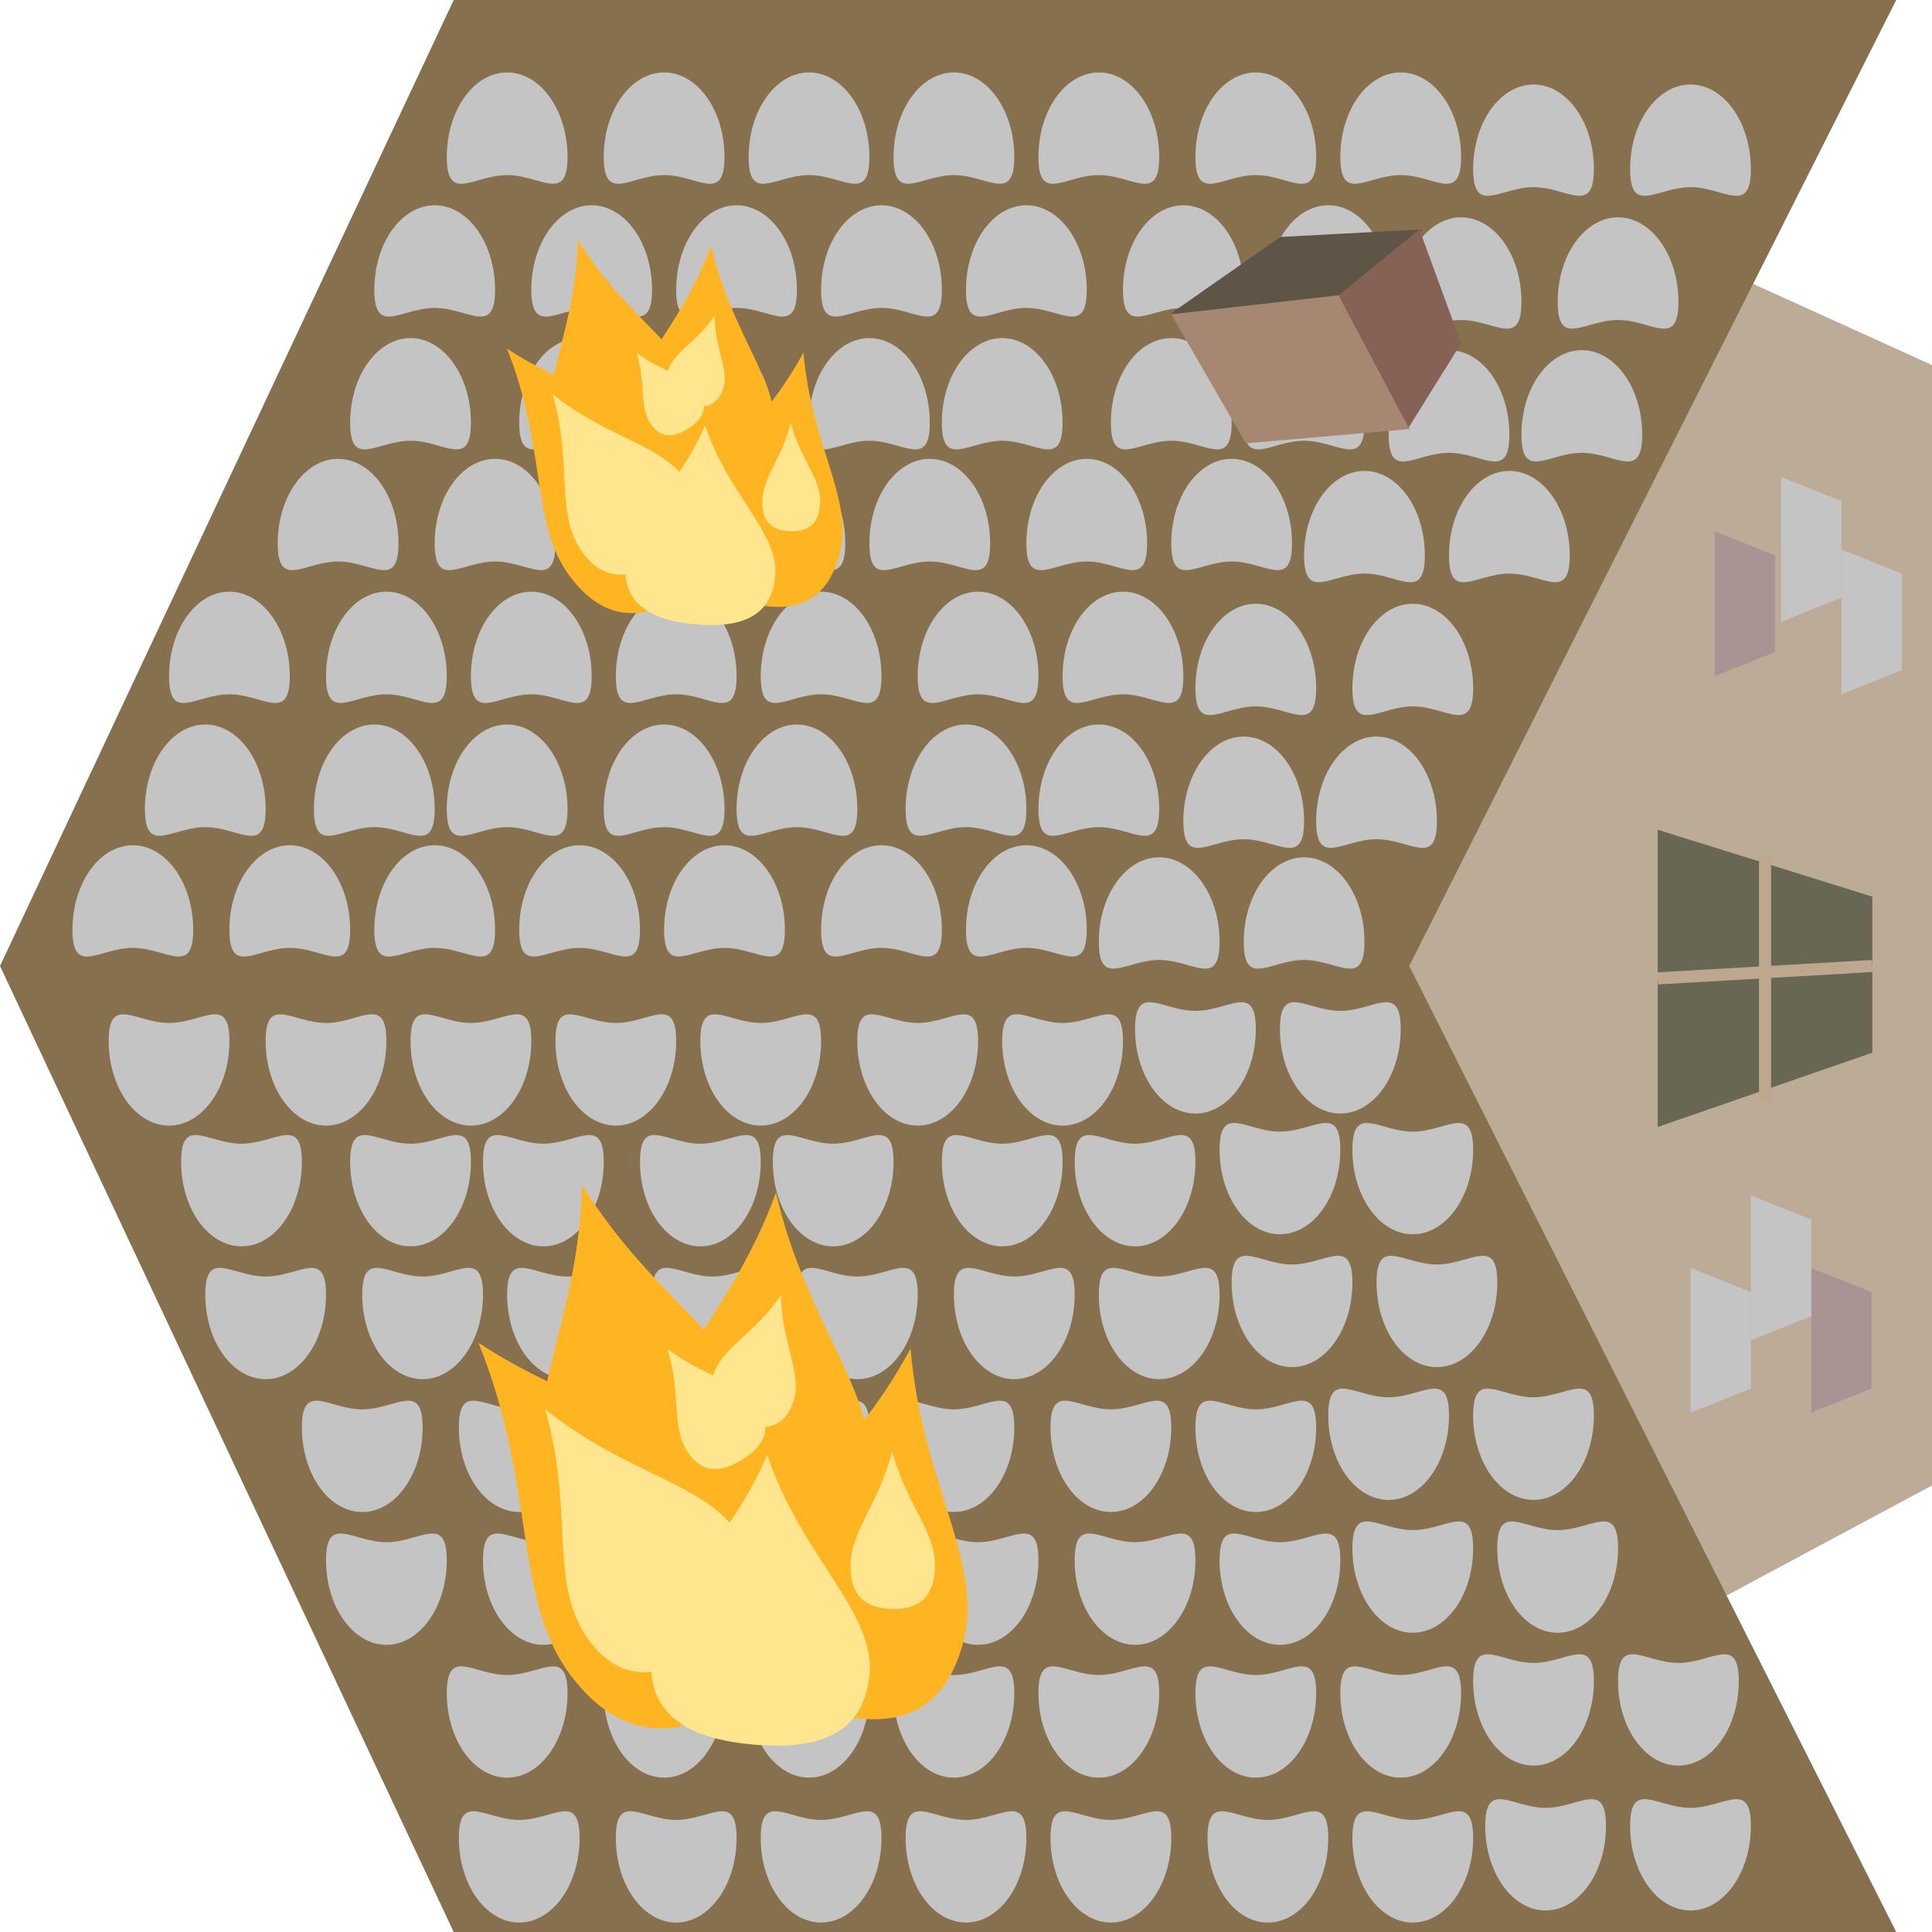
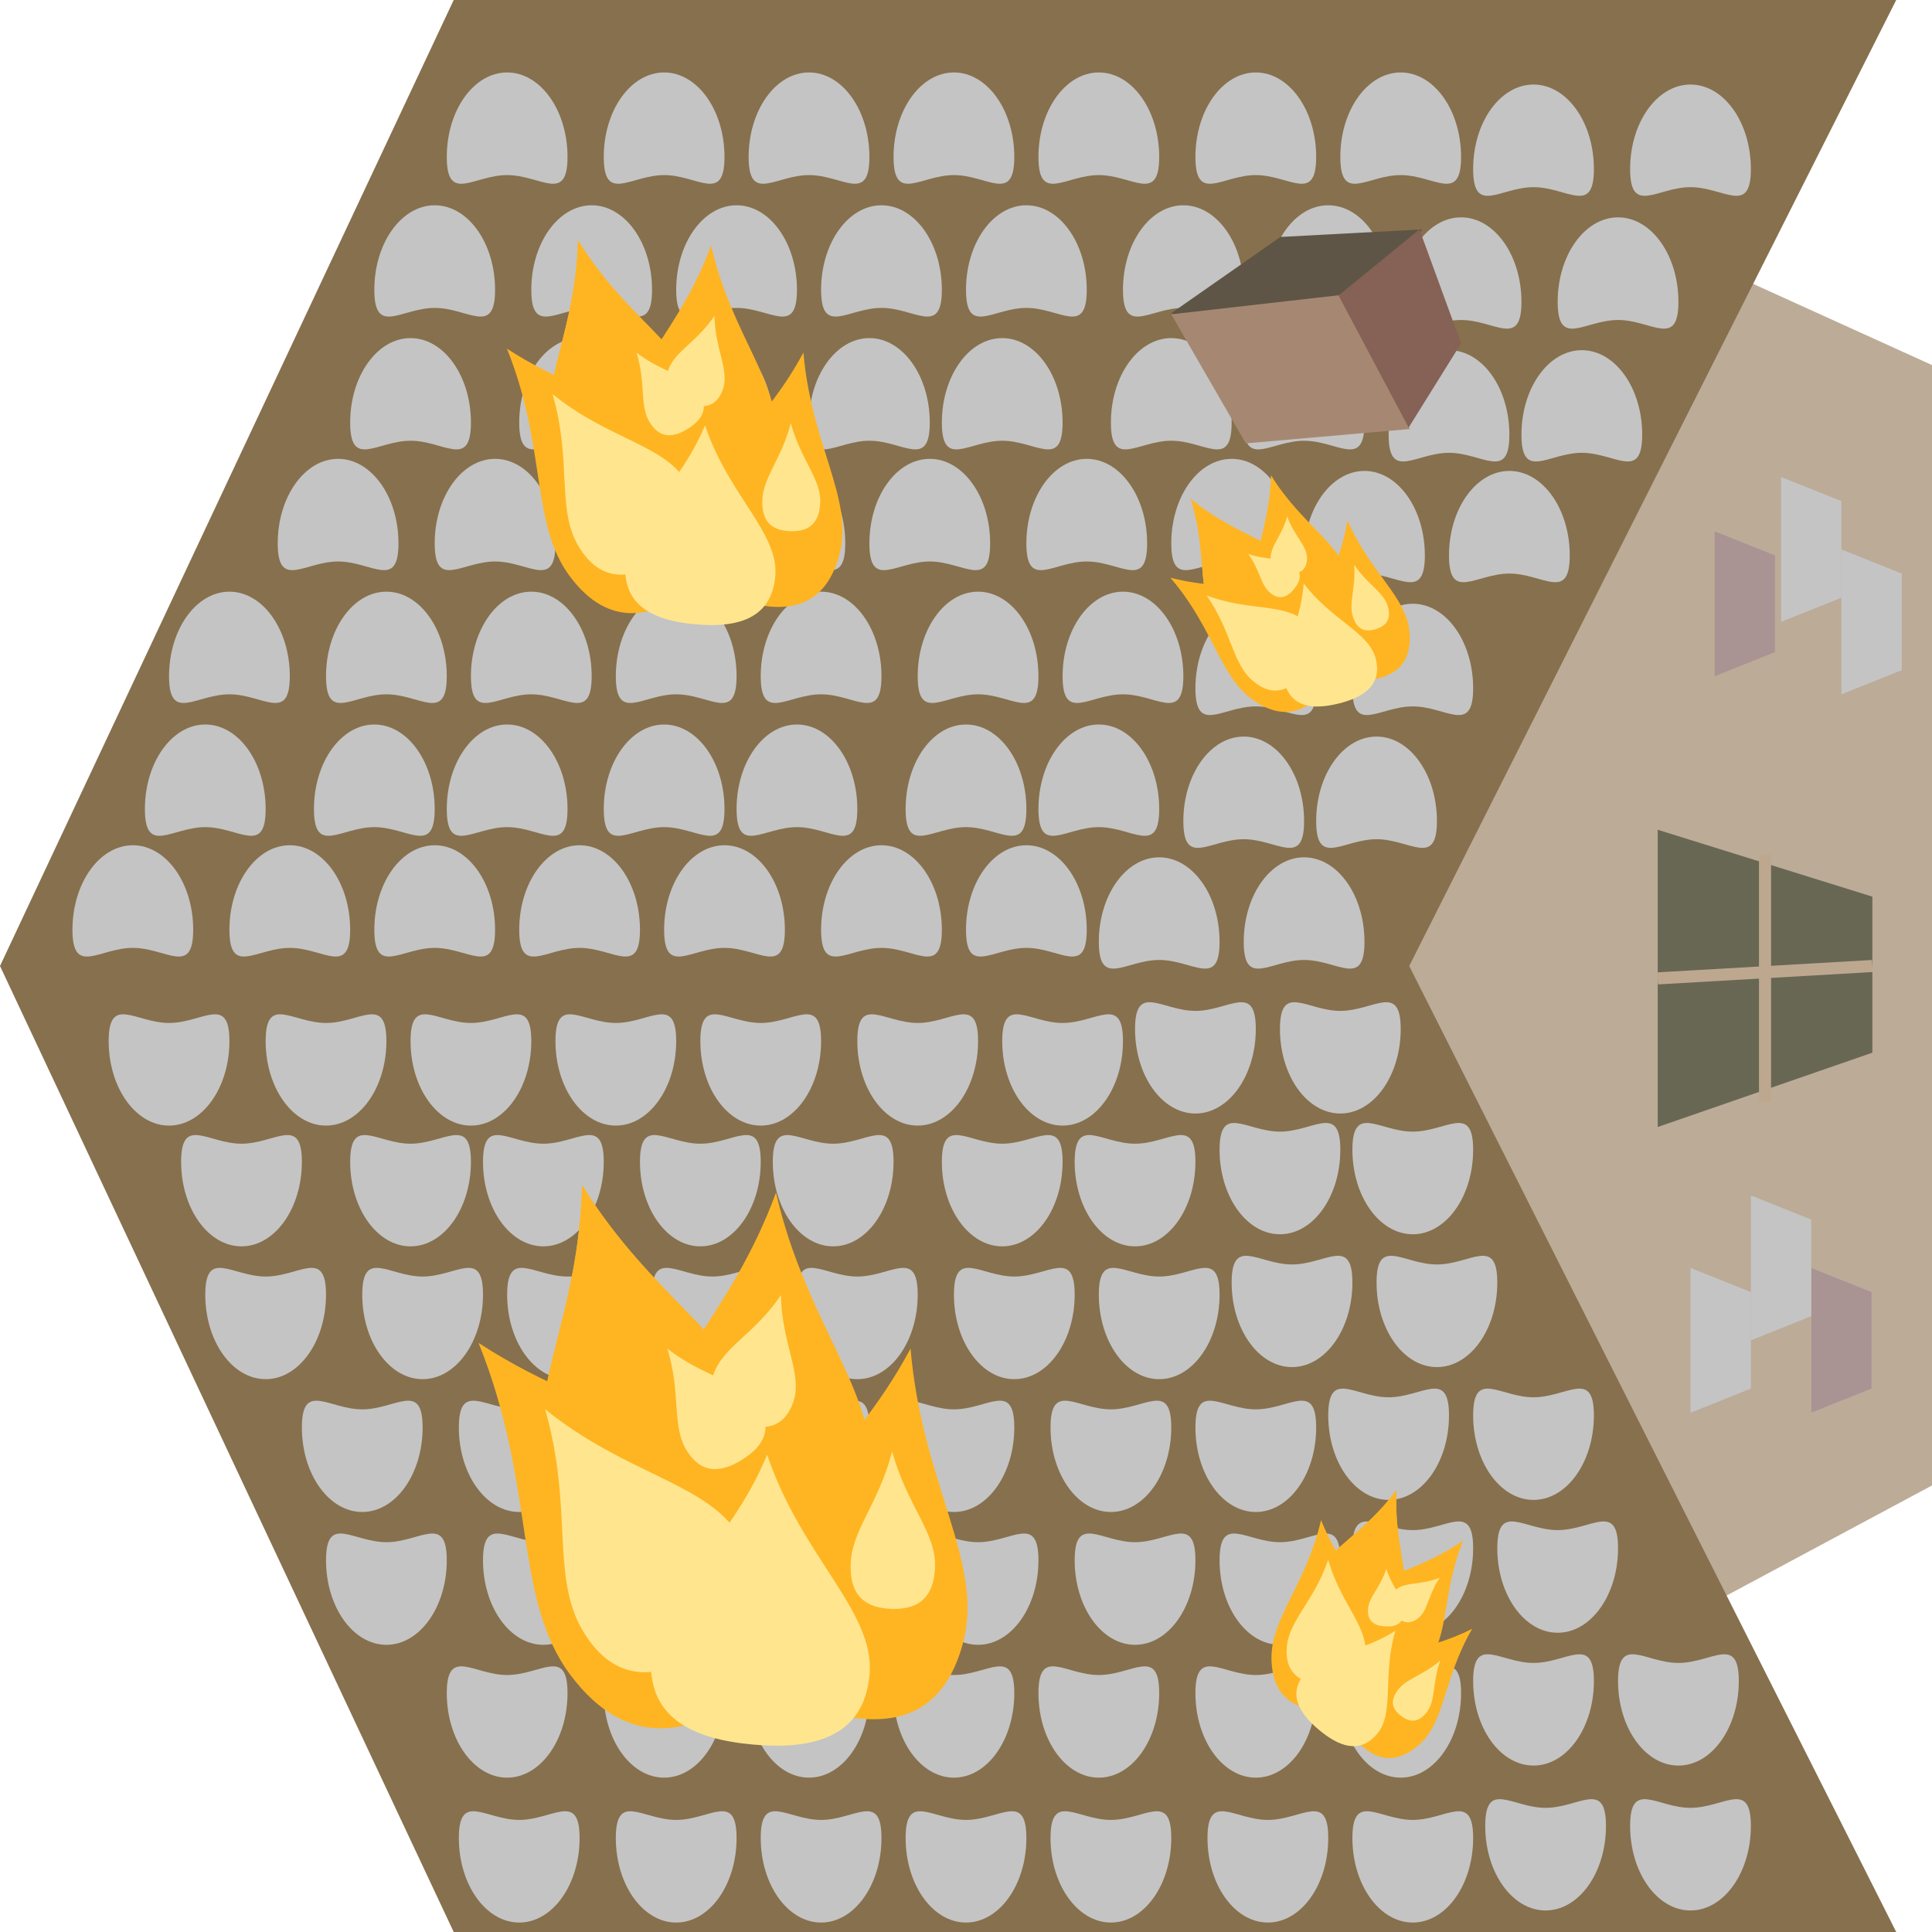
<svg xmlns="http://www.w3.org/2000/svg" width="160" height="160" viewBox="0 0 160 160" fill="none">
  <path d="M100.166 3.077L160 30.233V123.02L94.815 157.949L100.166 3.077Z" fill="#BCAB97" />
  <path d="M58.761 80H38.519L76.708 160H99.753L58.761 80Z" fill="#87704D" />
  <path d="M116.706 80H96.79L134.364 160H157.037L116.706 80Z" fill="#87704D" />
  <path d="M78.188 80H58.272L95.845 160H118.518L78.188 80Z" fill="#87704D" />
  <path d="M97.941 80H78.025L115.598 160H138.271L97.941 80Z" fill="#87704D" />
  <path d="M38.682 80H18.765L56.339 160H79.012L38.682 80Z" fill="#87704D" />
  <path d="M19.916 80H1.27256e-05L37.574 160H60.247L19.916 80Z" fill="#87704D" />
  <path d="M59.279 80H38.519L76.708 -4.52995e-06H99.753L59.279 80Z" fill="#87704D" />
  <path d="M116.706 80H96.79L134.364 -3.26726e-06H157.037L116.706 80Z" fill="#87704D" />
  <path d="M78.188 80H58.272L95.845 -3.26726e-06H118.518L78.188 80Z" fill="#87704D" />
  <path d="M97.941 80H78.025L115.598 -3.26726e-06H138.271L97.941 80Z" fill="#87704D" />
  <path d="M38.682 80H18.765L56.339 -3.26726e-06H79.012L38.682 80Z" fill="#87704D" />
  <path d="M19.916 80H1.27256e-05L37.574 -3.26726e-06H60.247L19.916 80Z" fill="#87704D" />
  <path d="M155.062 74.256L137.284 68.718V93.333L155.062 87.179V74.256Z" fill="#686754" />
  <path d="M146.173 70.769V91.282" stroke="#BDA88F" />
  <path d="M137.284 81.026L155.062 80" stroke="#BDA88F" />
  <path d="M140 105L145 107V115L140 117V105Z" fill="#C4C4C4" />
  <path d="M147.5 39.5L152.5 41.5V49.5L147.5 51.5V39.5Z" fill="#C4C4C4" />
  <path d="M152.5 45.5L157.5 47.5V55.5L152.5 57.5V45.5Z" fill="#C4C4C4" />
  <path d="M150 105L155 107V115L150 117V105Z" fill="#C4C4C4" />
  <path d="M142 44L147 46V54L142 56V44Z" fill="#AA9393" />
  <path d="M150 105L155 107V115L150 117V105Z" fill="#AA9393" />
  <path d="M145 99L150 101V109L145 111V99Z" fill="#C4C4C4" />
  <path d="M116 85.217C116 89.083 113.761 92.217 111 92.217C108.239 92.217 106 89.083 106 85.217C106 81.351 108.239 83.717 111 83.717C113.761 83.717 116 81.351 116 85.217Z" fill="#C4C4C4" />
  <path d="M104 85.217C104 89.083 101.761 92.217 99 92.217C96.239 92.217 94 89.083 94 85.217C94 81.351 96.239 83.717 99 83.717C101.761 83.717 104 81.351 104 85.217Z" fill="#C4C4C4" />
  <path d="M111 95.217C111 99.083 108.761 102.217 106 102.217C103.239 102.217 101 99.083 101 95.217C101 91.351 103.239 93.717 106 93.717C108.761 93.717 111 91.351 111 95.217Z" fill="#C4C4C4" />
  <path d="M122 95.217C122 99.083 119.761 102.217 117 102.217C114.239 102.217 112 99.083 112 95.217C112 91.351 114.239 93.717 117 93.717C119.761 93.717 122 91.351 122 95.217Z" fill="#C4C4C4" />
  <path d="M19 86.217C19 90.083 16.761 93.217 14 93.217C11.239 93.217 9 90.083 9 86.217C9 82.351 11.239 84.717 14 84.717C16.761 84.717 19 82.351 19 86.217Z" fill="#C4C4C4" />
  <path d="M25 96.217C25 100.083 22.761 103.217 20 103.217C17.239 103.217 15 100.083 15 96.217C15 92.351 17.239 94.717 20 94.717C22.761 94.717 25 92.351 25 96.217Z" fill="#C4C4C4" />
  <path d="M44 86.217C44 90.083 41.761 93.217 39 93.217C36.239 93.217 34 90.083 34 86.217C34 82.351 36.239 84.717 39 84.717C41.761 84.717 44 82.351 44 86.217Z" fill="#C4C4C4" />
  <path d="M32 86.217C32 90.083 29.761 93.217 27 93.217C24.239 93.217 22 90.083 22 86.217C22 82.351 24.239 84.717 27 84.717C29.761 84.717 32 82.351 32 86.217Z" fill="#C4C4C4" />
  <path d="M39 96.217C39 100.083 36.761 103.217 34 103.217C31.239 103.217 29 100.083 29 96.217C29 92.351 31.239 94.717 34 94.717C36.761 94.717 39 92.351 39 96.217Z" fill="#C4C4C4" />
  <path d="M50 96.217C50 100.083 47.761 103.217 45 103.217C42.239 103.217 40 100.083 40 96.217C40 92.351 42.239 94.717 45 94.717C47.761 94.717 50 92.351 50 96.217Z" fill="#C4C4C4" />
  <path d="M68 86.217C68 90.083 65.761 93.217 63 93.217C60.239 93.217 58 90.083 58 86.217C58 82.351 60.239 84.717 63 84.717C65.761 84.717 68 82.351 68 86.217Z" fill="#C4C4C4" />
  <path d="M56 86.217C56 90.083 53.761 93.217 51 93.217C48.239 93.217 46 90.083 46 86.217C46 82.351 48.239 84.717 51 84.717C53.761 84.717 56 82.351 56 86.217Z" fill="#C4C4C4" />
  <path d="M63 96.217C63 100.083 60.761 103.217 58 103.217C55.239 103.217 53 100.083 53 96.217C53 92.351 55.239 94.717 58 94.717C60.761 94.717 63 92.351 63 96.217Z" fill="#C4C4C4" />
  <path d="M74 96.217C74 100.083 71.761 103.217 69 103.217C66.239 103.217 64 100.083 64 96.217C64 92.351 66.239 94.717 69 94.717C71.761 94.717 74 92.351 74 96.217Z" fill="#C4C4C4" />
  <path d="M93 86.217C93 90.083 90.761 93.217 88 93.217C85.239 93.217 83 90.083 83 86.217C83 82.351 85.239 84.717 88 84.717C90.761 84.717 93 82.351 93 86.217Z" fill="#C4C4C4" />
  <path d="M81 86.217C81 90.083 78.761 93.217 76 93.217C73.239 93.217 71 90.083 71 86.217C71 82.351 73.239 84.717 76 84.717C78.761 84.717 81 82.351 81 86.217Z" fill="#C4C4C4" />
  <path d="M124 106.217C124 110.083 121.761 113.217 119 113.217C116.239 113.217 114 110.083 114 106.217C114 102.351 116.239 104.717 119 104.717C121.761 104.717 124 102.351 124 106.217Z" fill="#C4C4C4" />
  <path d="M112 106.217C112 110.083 109.761 113.217 107 113.217C104.239 113.217 102 110.083 102 106.217C102 102.351 104.239 104.717 107 104.717C109.761 104.717 112 102.351 112 106.217Z" fill="#C4C4C4" />
  <path d="M27 107.217C27 111.083 24.761 114.217 22 114.217C19.239 114.217 17 111.083 17 107.217C17 103.351 19.239 105.717 22 105.717C24.761 105.717 27 103.351 27 107.217Z" fill="#C4C4C4" />
  <path d="M52 107.217C52 111.083 49.761 114.217 47 114.217C44.239 114.217 42 111.083 42 107.217C42 103.351 44.239 105.717 47 105.717C49.761 105.717 52 103.351 52 107.217Z" fill="#C4C4C4" />
  <path d="M40 107.217C40 111.083 37.761 114.217 35 114.217C32.239 114.217 30 111.083 30 107.217C30 103.351 32.239 105.717 35 105.717C37.761 105.717 40 103.351 40 107.217Z" fill="#C4C4C4" />
  <path d="M76 107.217C76 111.083 73.761 114.217 71 114.217C68.239 114.217 66 111.083 66 107.217C66 103.351 68.239 105.717 71 105.717C73.761 105.717 76 103.351 76 107.217Z" fill="#C4C4C4" />
  <path d="M64 107.217C64 111.083 61.761 114.217 59 114.217C56.239 114.217 54 111.083 54 107.217C54 103.351 56.239 105.717 59 105.717C61.761 105.717 64 103.351 64 107.217Z" fill="#C4C4C4" />
  <path d="M101 107.217C101 111.083 98.761 114.217 96 114.217C93.239 114.217 91 111.083 91 107.217C91 103.351 93.239 105.717 96 105.717C98.761 105.717 101 103.351 101 107.217Z" fill="#C4C4C4" />
  <path d="M89 107.217C89 111.083 86.761 114.217 84 114.217C81.239 114.217 79 111.083 79 107.217C79 103.351 81.239 105.717 84 105.717C86.761 105.717 89 103.351 89 107.217Z" fill="#C4C4C4" />
  <path d="M145 151.217C145 155.083 142.761 158.217 140 158.217C137.239 158.217 135 155.083 135 151.217C135 147.351 137.239 149.717 140 149.717C142.761 149.717 145 147.351 145 151.217Z" fill="#C4C4C4" />
  <path d="M133 151.217C133 155.083 130.761 158.217 128 158.217C125.239 158.217 123 155.083 123 151.217C123 147.351 125.239 149.717 128 149.717C130.761 149.717 133 147.351 133 151.217Z" fill="#C4C4C4" />
  <path d="M48 152.217C48 156.083 45.761 159.217 43 159.217C40.239 159.217 38 156.083 38 152.217C38 148.351 40.239 150.717 43 150.717C45.761 150.717 48 148.351 48 152.217Z" fill="#C4C4C4" />
  <path d="M73 152.217C73 156.083 70.761 159.217 68 159.217C65.239 159.217 63 156.083 63 152.217C63 148.351 65.239 150.717 68 150.717C70.761 150.717 73 148.351 73 152.217Z" fill="#C4C4C4" />
  <path d="M61 152.217C61 156.083 58.761 159.217 56 159.217C53.239 159.217 51 156.083 51 152.217C51 148.351 53.239 150.717 56 150.717C58.761 150.717 61 148.351 61 152.217Z" fill="#C4C4C4" />
  <path d="M97 152.217C97 156.083 94.761 159.217 92 159.217C89.239 159.217 87 156.083 87 152.217C87 148.351 89.239 150.717 92 150.717C94.761 150.717 97 148.351 97 152.217Z" fill="#C4C4C4" />
  <path d="M85 152.217C85 156.083 82.761 159.217 80 159.217C77.239 159.217 75 156.083 75 152.217C75 148.351 77.239 150.717 80 150.717C82.761 150.717 85 148.351 85 152.217Z" fill="#C4C4C4" />
  <path d="M122 152.217C122 156.083 119.761 159.217 117 159.217C114.239 159.217 112 156.083 112 152.217C112 148.351 114.239 150.717 117 150.717C119.761 150.717 122 148.351 122 152.217Z" fill="#C4C4C4" />
  <path d="M110 152.217C110 156.083 107.761 159.217 105 159.217C102.239 159.217 100 156.083 100 152.217C100 148.351 102.239 150.717 105 150.717C107.761 150.717 110 148.351 110 152.217Z" fill="#C4C4C4" />
  <path d="M144 139.217C144 143.083 141.761 146.217 139 146.217C136.239 146.217 134 143.083 134 139.217C134 135.351 136.239 137.717 139 137.717C141.761 137.717 144 135.351 144 139.217Z" fill="#C4C4C4" />
  <path d="M132 139.217C132 143.083 129.761 146.217 127 146.217C124.239 146.217 122 143.083 122 139.217C122 135.351 124.239 137.717 127 137.717C129.761 137.717 132 135.351 132 139.217Z" fill="#C4C4C4" />
  <path d="M47 140.217C47 144.083 44.761 147.217 42 147.217C39.239 147.217 37 144.083 37 140.217C37 136.351 39.239 138.717 42 138.717C44.761 138.717 47 136.351 47 140.217Z" fill="#C4C4C4" />
  <path d="M72 140.217C72 144.083 69.761 147.217 67 147.217C64.239 147.217 62 144.083 62 140.217C62 136.351 64.239 138.717 67 138.717C69.761 138.717 72 136.351 72 140.217Z" fill="#C4C4C4" />
  <path d="M60 140.217C60 144.083 57.761 147.217 55 147.217C52.239 147.217 50 144.083 50 140.217C50 136.351 52.239 138.717 55 138.717C57.761 138.717 60 136.351 60 140.217Z" fill="#C4C4C4" />
  <path d="M96 140.217C96 144.083 93.761 147.217 91 147.217C88.239 147.217 86 144.083 86 140.217C86 136.351 88.239 138.717 91 138.717C93.761 138.717 96 136.351 96 140.217Z" fill="#C4C4C4" />
  <path d="M84 140.217C84 144.083 81.761 147.217 79 147.217C76.239 147.217 74 144.083 74 140.217C74 136.351 76.239 138.717 79 138.717C81.761 138.717 84 136.351 84 140.217Z" fill="#C4C4C4" />
  <path d="M121 140.217C121 144.083 118.761 147.217 116 147.217C113.239 147.217 111 144.083 111 140.217C111 136.351 113.239 138.717 116 138.717C118.761 138.717 121 136.351 121 140.217Z" fill="#C4C4C4" />
  <path d="M109 140.217C109 144.083 106.761 147.217 104 147.217C101.239 147.217 99 144.083 99 140.217C99 136.351 101.239 138.717 104 138.717C106.761 138.717 109 136.351 109 140.217Z" fill="#C4C4C4" />
  <path d="M134 128.217C134 132.083 131.761 135.217 129 135.217C126.239 135.217 124 132.083 124 128.217C124 124.351 126.239 126.717 129 126.717C131.761 126.717 134 124.351 134 128.217Z" fill="#C4C4C4" />
  <path d="M122 128.217C122 132.083 119.761 135.217 117 135.217C114.239 135.217 112 132.083 112 128.217C112 124.351 114.239 126.717 117 126.717C119.761 126.717 122 124.351 122 128.217Z" fill="#C4C4C4" />
  <path d="M37 129.217C37 133.083 34.761 136.217 32 136.217C29.239 136.217 27 133.083 27 129.217C27 125.351 29.239 127.717 32 127.717C34.761 127.717 37 125.351 37 129.217Z" fill="#C4C4C4" />
  <path d="M62 129.217C62 133.083 59.761 136.217 57 136.217C54.239 136.217 52 133.083 52 129.217C52 125.351 54.239 127.717 57 127.717C59.761 127.717 62 125.351 62 129.217Z" fill="#C4C4C4" />
  <path d="M50 129.217C50 133.083 47.761 136.217 45 136.217C42.239 136.217 40 133.083 40 129.217C40 125.351 42.239 127.717 45 127.717C47.761 127.717 50 125.351 50 129.217Z" fill="#C4C4C4" />
  <path d="M86 129.217C86 133.083 83.761 136.217 81 136.217C78.239 136.217 76 133.083 76 129.217C76 125.351 78.239 127.717 81 127.717C83.761 127.717 86 125.351 86 129.217Z" fill="#C4C4C4" />
  <path d="M74 129.217C74 133.083 71.761 136.217 69 136.217C66.239 136.217 64 133.083 64 129.217C64 125.351 66.239 127.717 69 127.717C71.761 127.717 74 125.351 74 129.217Z" fill="#C4C4C4" />
  <path d="M111 129.217C111 133.083 108.761 136.217 106 136.217C103.239 136.217 101 133.083 101 129.217C101 125.351 103.239 127.717 106 127.717C108.761 127.717 111 125.351 111 129.217Z" fill="#C4C4C4" />
  <path d="M99 129.217C99 133.083 96.761 136.217 94 136.217C91.239 136.217 89 133.083 89 129.217C89 125.351 91.239 127.717 94 127.717C96.761 127.717 99 125.351 99 129.217Z" fill="#C4C4C4" />
  <path d="M132 117.217C132 121.083 129.761 124.217 127 124.217C124.239 124.217 122 121.083 122 117.217C122 113.351 124.239 115.717 127 115.717C129.761 115.717 132 113.351 132 117.217Z" fill="#C4C4C4" />
  <path d="M120 117.217C120 121.083 117.761 124.217 115 124.217C112.239 124.217 110 121.083 110 117.217C110 113.351 112.239 115.717 115 115.717C117.761 115.717 120 113.351 120 117.217Z" fill="#C4C4C4" />
  <path d="M35 118.217C35 122.083 32.761 125.217 30 125.217C27.239 125.217 25 122.083 25 118.217C25 114.351 27.239 116.717 30 116.717C32.761 116.717 35 114.351 35 118.217Z" fill="#C4C4C4" />
  <path d="M60 118.217C60 122.083 57.761 125.217 55 125.217C52.239 125.217 50 122.083 50 118.217C50 114.351 52.239 116.717 55 116.717C57.761 116.717 60 114.351 60 118.217Z" fill="#C4C4C4" />
  <path d="M48 118.217C48 122.083 45.761 125.217 43 125.217C40.239 125.217 38 122.083 38 118.217C38 114.351 40.239 116.717 43 116.717C45.761 116.717 48 114.351 48 118.217Z" fill="#C4C4C4" />
  <path d="M84 118.217C84 122.083 81.761 125.217 79 125.217C76.239 125.217 74 122.083 74 118.217C74 114.351 76.239 116.717 79 116.717C81.761 116.717 84 114.351 84 118.217Z" fill="#C4C4C4" />
  <path d="M72 118.217C72 122.083 69.761 125.217 67 125.217C64.239 125.217 62 122.083 62 118.217C62 114.351 64.239 116.717 67 116.717C69.761 116.717 72 114.351 72 118.217Z" fill="#C4C4C4" />
  <path d="M109 118.217C109 122.083 106.761 125.217 104 125.217C101.239 125.217 99 122.083 99 118.217C99 114.351 101.239 116.717 104 116.717C106.761 116.717 109 114.351 109 118.217Z" fill="#C4C4C4" />
  <path d="M97 118.217C97 122.083 94.761 125.217 92 125.217C89.239 125.217 87 122.083 87 118.217C87 114.351 89.239 116.717 92 116.717C94.761 116.717 97 114.351 97 118.217Z" fill="#C4C4C4" />
  <path d="M88 96.217C88 100.083 85.761 103.217 83 103.217C80.239 103.217 78 100.083 78 96.217C78 92.351 80.239 94.717 83 94.717C85.761 94.717 88 92.351 88 96.217Z" fill="#C4C4C4" />
  <path d="M99 96.217C99 100.083 96.761 103.217 94 103.217C91.239 103.217 89 100.083 89 96.217C89 92.351 91.239 94.717 94 94.717C96.761 94.717 99 92.351 99 96.217Z" fill="#C4C4C4" />
  <path d="M113 78C113 74.134 110.761 71 108 71C105.239 71 103 74.134 103 78C103 81.866 105.239 79.5 108 79.5C110.761 79.5 113 81.866 113 78Z" fill="#C4C4C4" />
  <path d="M101 78C101 74.134 98.761 71 96 71C93.239 71 91 74.134 91 78C91 81.866 93.239 79.5 96 79.5C98.761 79.5 101 81.866 101 78Z" fill="#C4C4C4" />
  <path d="M108 68C108 64.134 105.761 61 103 61C100.239 61 98 64.134 98 68C98 71.866 100.239 69.5 103 69.5C105.761 69.5 108 71.866 108 68Z" fill="#C4C4C4" />
  <path d="M119 68C119 64.134 116.761 61 114 61C111.239 61 109 64.134 109 68C109 71.866 111.239 69.5 114 69.5C116.761 69.5 119 71.866 119 68Z" fill="#C4C4C4" />
  <path d="M122 57C122 53.134 119.761 50 117 50C114.239 50 112 53.134 112 57C112 60.866 114.239 58.5 117 58.5C119.761 58.5 122 60.866 122 57Z" fill="#C4C4C4" />
  <path d="M139 25C139 21.134 136.761 18 134 18C131.239 18 129 21.134 129 25C129 28.866 131.239 26.5 134 26.5C136.761 26.5 139 28.866 139 25Z" fill="#C4C4C4" />
  <path d="M16 77C16 73.134 13.761 70 11 70C8.239 70 6 73.134 6 77C6 80.866 8.239 78.5 11 78.5C13.761 78.5 16 80.866 16 77Z" fill="#C4C4C4" />
  <path d="M22 67C22 63.134 19.761 60 17 60C14.239 60 12 63.134 12 67C12 70.866 14.239 68.5 17 68.5C19.761 68.5 22 70.866 22 67Z" fill="#C4C4C4" />
  <path d="M41 77C41 73.134 38.761 70 36 70C33.239 70 31 73.134 31 77C31 80.866 33.239 78.5 36 78.5C38.761 78.5 41 80.866 41 77Z" fill="#C4C4C4" />
  <path d="M29 77C29 73.134 26.761 70 24 70C21.239 70 19 73.134 19 77C19 80.866 21.239 78.5 24 78.5C26.761 78.5 29 80.866 29 77Z" fill="#C4C4C4" />
  <path d="M36 67C36 63.134 33.761 60 31 60C28.239 60 26 63.134 26 67C26 70.866 28.239 68.5 31 68.5C33.761 68.5 36 70.866 36 67Z" fill="#C4C4C4" />
  <path d="M47 67C47 63.134 44.761 60 42 60C39.239 60 37 63.134 37 67C37 70.866 39.239 68.5 42 68.5C44.761 68.5 47 70.866 47 67Z" fill="#C4C4C4" />
  <path d="M65 77C65 73.134 62.761 70 60 70C57.239 70 55 73.134 55 77C55 80.866 57.239 78.5 60 78.5C62.761 78.5 65 80.866 65 77Z" fill="#C4C4C4" />
  <path d="M53 77C53 73.134 50.761 70 48 70C45.239 70 43 73.134 43 77C43 80.866 45.239 78.5 48 78.5C50.761 78.5 53 80.866 53 77Z" fill="#C4C4C4" />
  <path d="M60 67C60 63.134 57.761 60 55 60C52.239 60 50 63.134 50 67C50 70.866 52.239 68.5 55 68.5C57.761 68.5 60 70.866 60 67Z" fill="#C4C4C4" />
  <path d="M71 67C71 63.134 68.761 60 66 60C63.239 60 61 63.134 61 67C61 70.866 63.239 68.5 66 68.5C68.761 68.5 71 70.866 71 67Z" fill="#C4C4C4" />
  <path d="M90 77C90 73.134 87.761 70 85 70C82.239 70 80 73.134 80 77C80 80.866 82.239 78.5 85 78.5C87.761 78.5 90 80.866 90 77Z" fill="#C4C4C4" />
  <path d="M78 77C78 73.134 75.761 70 73 70C70.239 70 68 73.134 68 77C68 80.866 70.239 78.5 73 78.5C75.761 78.5 78 80.866 78 77Z" fill="#C4C4C4" />
  <path d="M109 57C109 53.134 106.761 50 104 50C101.239 50 99 53.134 99 57C99 60.866 101.239 58.5 104 58.5C106.761 58.5 109 60.866 109 57Z" fill="#C4C4C4" />
  <path d="M24 56C24 52.134 21.761 49 19 49C16.239 49 14 52.134 14 56C14 59.866 16.239 57.5 19 57.5C21.761 57.5 24 59.866 24 56Z" fill="#C4C4C4" />
  <path d="M49 56C49 52.134 46.761 49 44 49C41.239 49 39 52.134 39 56C39 59.866 41.239 57.5 44 57.5C46.761 57.5 49 59.866 49 56Z" fill="#C4C4C4" />
  <path d="M37 56C37 52.134 34.761 49 32 49C29.239 49 27 52.134 27 56C27 59.866 29.239 57.5 32 57.5C34.761 57.5 37 59.866 37 56Z" fill="#C4C4C4" />
  <path d="M73 56C73 52.134 70.761 49 68 49C65.239 49 63 52.134 63 56C63 59.866 65.239 57.5 68 57.5C70.761 57.5 73 59.866 73 56Z" fill="#C4C4C4" />
  <path d="M61 56C61 52.134 58.761 49 56 49C53.239 49 51 52.134 51 56C51 59.866 53.239 57.5 56 57.5C58.761 57.5 61 59.866 61 56Z" fill="#C4C4C4" />
  <path d="M98 56C98 52.134 95.761 49 93 49C90.239 49 88 52.134 88 56C88 59.866 90.239 57.5 93 57.5C95.761 57.5 98 59.866 98 56Z" fill="#C4C4C4" />
  <path d="M86 56C86 52.134 83.761 49 81 49C78.239 49 76 52.134 76 56C76 59.866 78.239 57.5 81 57.5C83.761 57.5 86 59.866 86 56Z" fill="#C4C4C4" />
  <path d="M85 67C85 63.134 82.761 60 80 60C77.239 60 75 63.134 75 67C75 70.866 77.239 68.5 80 68.5C82.761 68.5 85 70.866 85 67Z" fill="#C4C4C4" />
  <path d="M96 67C96 63.134 93.761 60 91 60C88.239 60 86 63.134 86 67C86 70.866 88.239 68.5 91 68.5C93.761 68.5 96 70.866 96 67Z" fill="#C4C4C4" />
  <path d="M130 46C130 42.134 127.761 39 125 39C122.239 39 120 42.134 120 46C120 49.866 122.239 47.5 125 47.5C127.761 47.5 130 49.866 130 46Z" fill="#C4C4C4" />
  <path d="M118 46C118 42.134 115.761 39 113 39C110.239 39 108 42.134 108 46C108 49.866 110.239 47.5 113 47.5C115.761 47.5 118 49.866 118 46Z" fill="#C4C4C4" />
  <path d="M125 36C125 32.134 122.761 29 120 29C117.239 29 115 32.134 115 36C115 39.866 117.239 37.5 120 37.5C122.761 37.5 125 39.866 125 36Z" fill="#C4C4C4" />
  <path d="M136 36C136 32.134 133.761 29 131 29C128.239 29 126 32.134 126 36C126 39.866 128.239 37.5 131 37.5C133.761 37.5 136 39.866 136 36Z" fill="#C4C4C4" />
  <path d="M33 45C33 41.134 30.761 38 28 38C25.239 38 23 41.134 23 45C23 48.866 25.239 46.5 28 46.5C30.761 46.5 33 48.866 33 45Z" fill="#C4C4C4" />
  <path d="M39 35C39 31.134 36.761 28 34 28C31.239 28 29 31.134 29 35C29 38.866 31.239 36.5 34 36.5C36.761 36.5 39 38.866 39 35Z" fill="#C4C4C4" />
  <path d="M58 45C58 41.134 55.761 38 53 38C50.239 38 48 41.134 48 45C48 48.866 50.239 46.5 53 46.5C55.761 46.5 58 48.866 58 45Z" fill="#C4C4C4" />
  <path d="M46 45C46 41.134 43.761 38 41 38C38.239 38 36 41.134 36 45C36 48.866 38.239 46.5 41 46.5C43.761 46.5 46 48.866 46 45Z" fill="#C4C4C4" />
  <path d="M53 35C53 31.134 50.761 28 48 28C45.239 28 43 31.134 43 35C43 38.866 45.239 36.5 48 36.5C50.761 36.5 53 38.866 53 35Z" fill="#C4C4C4" />
  <path d="M64 35C64 31.134 61.761 28 59 28C56.239 28 54 31.134 54 35C54 38.866 56.239 36.5 59 36.5C61.761 36.5 64 38.866 64 35Z" fill="#C4C4C4" />
  <path d="M82 45C82 41.134 79.761 38 77 38C74.239 38 72 41.134 72 45C72 48.866 74.239 46.5 77 46.5C79.761 46.5 82 48.866 82 45Z" fill="#C4C4C4" />
  <path d="M70 45C70 41.134 67.761 38 65 38C62.239 38 60 41.134 60 45C60 48.866 62.239 46.5 65 46.5C67.761 46.5 70 48.866 70 45Z" fill="#C4C4C4" />
  <path d="M77 35C77 31.134 74.761 28 72 28C69.239 28 67 31.134 67 35C67 38.866 69.239 36.5 72 36.5C74.761 36.5 77 38.866 77 35Z" fill="#C4C4C4" />
  <path d="M88 35C88 31.134 85.761 28 83 28C80.239 28 78 31.134 78 35C78 38.866 80.239 36.5 83 36.5C85.761 36.5 88 38.866 88 35Z" fill="#C4C4C4" />
  <path d="M107 45C107 41.134 104.761 38 102 38C99.239 38 97 41.134 97 45C97 48.866 99.239 46.5 102 46.5C104.761 46.5 107 48.866 107 45Z" fill="#C4C4C4" />
  <path d="M95 45C95 41.134 92.761 38 90 38C87.239 38 85 41.134 85 45C85 48.866 87.239 46.5 90 46.5C92.761 46.5 95 48.866 95 45Z" fill="#C4C4C4" />
  <path d="M126 25C126 21.134 123.761 18 121 18C118.239 18 116 21.134 116 25C116 28.866 118.239 26.5 121 26.5C123.761 26.5 126 28.866 126 25Z" fill="#C4C4C4" />
  <path d="M41 24C41 20.134 38.761 17 36 17C33.239 17 31 20.134 31 24C31 27.866 33.239 25.5 36 25.5C38.761 25.5 41 27.866 41 24Z" fill="#C4C4C4" />
  <path d="M66 24C66 20.134 63.761 17 61 17C58.239 17 56 20.134 56 24C56 27.866 58.239 25.5 61 25.5C63.761 25.5 66 27.866 66 24Z" fill="#C4C4C4" />
  <path d="M54 24C54 20.134 51.761 17 49 17C46.239 17 44 20.134 44 24C44 27.866 46.239 25.5 49 25.5C51.761 25.5 54 27.866 54 24Z" fill="#C4C4C4" />
  <path d="M90 24C90 20.134 87.761 17 85 17C82.239 17 80 20.134 80 24C80 27.866 82.239 25.5 85 25.5C87.761 25.5 90 27.866 90 24Z" fill="#C4C4C4" />
  <path d="M78 24C78 20.134 75.761 17 73 17C70.239 17 68 20.134 68 24C68 27.866 70.239 25.5 73 25.5C75.761 25.5 78 27.866 78 24Z" fill="#C4C4C4" />
  <path d="M115 24C115 20.134 112.761 17 110 17C107.239 17 105 20.134 105 24C105 27.866 107.239 25.5 110 25.5C112.761 25.5 115 27.866 115 24Z" fill="#C4C4C4" />
  <path d="M103 24C103 20.134 100.761 17 98 17C95.239 17 93 20.134 93 24C93 27.866 95.239 25.5 98 25.5C100.761 25.5 103 27.866 103 24Z" fill="#C4C4C4" />
  <path d="M145 14C145 10.134 142.761 7 140 7C137.239 7 135 10.134 135 14C135 17.866 137.239 15.5 140 15.5C142.761 15.5 145 17.866 145 14Z" fill="#C4C4C4" />
  <path d="M132 14C132 10.134 129.761 7 127 7C124.239 7 122 10.134 122 14C122 17.866 124.239 15.5 127 15.5C129.761 15.5 132 17.866 132 14Z" fill="#C4C4C4" />
  <path d="M47 13C47 9.134 44.761 6 42 6C39.239 6 37 9.134 37 13C37 16.866 39.239 14.5 42 14.5C44.761 14.5 47 16.866 47 13Z" fill="#C4C4C4" />
  <path d="M72 13C72 9.134 69.761 6 67 6C64.239 6 62 9.134 62 13C62 16.866 64.239 14.5 67 14.5C69.761 14.5 72 16.866 72 13Z" fill="#C4C4C4" />
  <path d="M60 13C60 9.134 57.761 6 55 6C52.239 6 50 9.134 50 13C50 16.866 52.239 14.5 55 14.5C57.761 14.5 60 16.866 60 13Z" fill="#C4C4C4" />
  <path d="M96 13C96 9.134 93.761 6 91 6C88.239 6 86 9.134 86 13C86 16.866 88.239 14.5 91 14.5C93.761 14.5 96 16.866 96 13Z" fill="#C4C4C4" />
  <path d="M84 13C84 9.134 81.761 6 79 6C76.239 6 74 9.134 74 13C74 16.866 76.239 14.5 79 14.5C81.761 14.5 84 16.866 84 13Z" fill="#C4C4C4" />
  <path d="M121 13C121 9.134 118.761 6 116 6C113.239 6 111 9.134 111 13C111 16.866 113.239 14.5 116 14.5C118.761 14.5 121 16.866 121 13Z" fill="#C4C4C4" />
  <path d="M109 13C109 9.134 106.761 6 104 6C101.239 6 99 9.134 99 13C99 16.866 101.239 14.5 104 14.5C106.761 14.5 109 16.866 109 13Z" fill="#C4C4C4" />
  <path d="M102 35C102 31.134 99.761 28 97 28C94.239 28 92 31.134 92 35C92 38.866 94.239 36.5 97 36.5C99.761 36.5 102 38.866 102 35Z" fill="#C4C4C4" />
  <path d="M113 35C113 31.134 110.761 28 108 28C105.239 28 103 31.134 103 35C103 38.866 105.239 36.5 108 36.5C110.761 36.5 113 38.866 113 35Z" fill="#C4C4C4" />
  <path d="M106.037 19.624L117.765 19L107.889 33.359L97 25.936L106.037 19.624Z" fill="#5E5546" />
  <path d="M97 26.03L111 24.436L116.753 35.53L103.173 36.718L97 26.03Z" fill="#A68872" />
  <path d="M110.852 24.47L117.551 19L121 28.436L116.657 35.41L110.852 24.47Z" fill="#856156" />
  <path d="M63.041 117.73C64.51 124.284 60.89 126.971 55.93 128.083C50.97 129.196 46.549 128.312 45.079 121.758C43.609 115.204 47.943 108.989 48.207 98.15C54.036 107.622 61.571 111.176 63.041 117.73Z" fill="#FFB522" />
  <path d="M63.041 117.73C64.51 124.284 60.89 126.971 55.93 128.083C50.97 129.196 46.549 128.312 45.079 121.758C43.609 115.204 47.943 108.989 48.207 98.15C54.036 107.622 61.571 111.176 63.041 117.73Z" fill="#FFB522" />
  <path d="M72.023 122.077C71.309 128.756 67.017 130.137 61.963 129.597C56.909 129.057 53.006 126.8 53.719 120.121C54.433 113.442 60.533 108.948 64.265 98.769C66.743 109.612 72.736 115.398 72.023 122.077Z" fill="#FFB522" />
  <path d="M79.807 135.852C78.16 142.364 73.716 143.127 68.788 141.881C63.86 140.634 60.314 137.85 61.961 131.338C63.608 124.827 70.28 121.237 75.409 111.684C76.335 122.768 81.454 129.34 79.807 135.852Z" fill="#FFB522" />
  <path d="M65.879 124.754C70.666 131.145 67.797 136.011 62.651 139.866C57.504 143.721 52.028 145.105 47.241 138.714C42.454 132.323 44.465 123.216 39.632 111.214C50.789 118.48 61.092 118.363 65.879 124.754Z" fill="#FFB522" />
  <path d="M72.013 138.658C71.556 143.858 67.387 144.919 62.398 144.48C57.41 144.041 53.49 142.269 53.947 137.069C54.404 131.869 60.237 128.391 63.534 120.474C66.367 128.93 72.471 133.458 72.013 138.658Z" fill="#FFE68E" />
  <path d="M61.284 127.273C63.972 131.748 61.794 134.715 58.204 136.871C54.614 139.028 50.972 139.558 48.284 135.083C45.596 130.608 47.494 124.829 45.142 116.706C51.905 122.179 58.596 122.798 61.284 127.273Z" fill="#FFE68E" />
  <path d="M65.701 116.094C64.911 118.367 63.218 118.473 61.394 117.839C59.57 117.206 58.307 116.073 59.096 113.8C59.886 111.527 62.493 110.491 64.673 107.259C64.733 111.27 66.49 113.821 65.701 116.094Z" fill="#FFE68E" />
  <path d="M77.436 129.755C77.341 132.586 75.75 133.304 73.821 133.239C71.891 133.174 70.353 132.351 70.448 129.52C70.543 126.69 72.737 124.605 73.884 120.207C75.108 124.685 77.531 126.925 77.436 129.755Z" fill="#FFE68E" />
  <path d="M62.803 116.428C64.081 118.467 63.103 119.854 61.467 120.879C59.83 121.904 58.156 122.179 56.878 120.14C55.601 118.1 56.426 115.42 55.272 111.696C58.436 114.161 61.526 114.389 62.803 116.428Z" fill="#FFE68E" />
  <path d="M58.048 33.345C59.057 37.843 56.572 39.687 53.168 40.451C49.764 41.214 46.73 40.608 45.721 36.109C44.713 31.611 47.687 27.346 47.868 19.907C51.869 26.408 57.04 28.847 58.048 33.345Z" fill="#FFB522" />
  <path d="M58.048 33.345C59.057 37.843 56.572 39.687 53.168 40.451C49.764 41.214 46.73 40.608 45.721 36.109C44.713 31.611 47.687 27.346 47.868 19.907C51.869 26.408 57.04 28.847 58.048 33.345Z" fill="#FFB522" />
  <path d="M64.213 36.328C63.723 40.912 60.778 41.86 57.309 41.489C53.84 41.118 51.162 39.569 51.651 34.986C52.141 30.402 56.328 27.318 58.889 20.331C60.59 27.773 64.703 31.744 64.213 36.328Z" fill="#FFB522" />
  <path d="M69.555 45.782C68.425 50.251 65.375 50.775 61.993 49.92C58.611 49.064 56.177 47.154 57.308 42.684C58.438 38.215 63.017 35.751 66.537 29.195C67.172 36.802 70.686 41.313 69.555 45.782Z" fill="#FFB522" />
  <path d="M59.996 38.165C63.282 42.552 61.313 45.891 57.781 48.537C54.249 51.182 50.49 52.133 47.205 47.746C43.92 43.36 45.3 37.11 41.983 28.873C49.64 33.86 56.711 33.779 59.996 38.165Z" fill="#FFB522" />
  <path d="M64.207 47.708C63.893 51.277 61.032 52.005 57.608 51.704C54.184 51.403 51.494 50.187 51.807 46.618C52.121 43.049 56.124 40.661 58.387 35.228C60.331 41.031 64.52 44.139 64.207 47.708Z" fill="#FFE68E" />
  <path d="M56.843 39.894C58.688 42.965 57.193 45.002 54.729 46.482C52.265 47.962 49.766 48.325 47.921 45.254C46.076 42.183 47.379 38.217 45.764 32.642C50.406 36.398 54.998 36.823 56.843 39.894Z" fill="#FFE68E" />
  <path d="M59.874 32.222C59.332 33.782 58.17 33.855 56.918 33.42C55.666 32.985 54.8 32.208 55.342 30.648C55.883 29.087 57.672 28.377 59.169 26.159C59.21 28.911 60.416 30.662 59.874 32.222Z" fill="#FFE68E" />
  <path d="M67.928 41.598C67.863 43.54 66.771 44.033 65.447 43.989C64.123 43.944 63.067 43.379 63.132 41.437C63.198 39.494 64.703 38.063 65.49 35.045C66.33 38.118 67.993 39.655 67.928 41.598Z" fill="#FFE68E" />
  <path d="M57.886 32.451C58.762 33.851 58.091 34.802 56.968 35.506C55.845 36.209 54.696 36.398 53.819 34.999C52.943 33.599 53.509 31.76 52.717 29.204C54.889 30.895 57.009 31.052 57.886 32.451Z" fill="#FFE68E" />
+   <path d="M116.061 133.969C114.961 136.646 113.019 136.7 110.993 135.868C108.967 135.036 107.624 133.632 108.724 130.955C109.823 128.277 112.888 127.153 115.659 123.391C115.378 128.175 117.16 131.291 116.061 133.969Z" fill="#FFB522" />
+   <path d="M116.061 133.969C114.961 136.646 113.019 136.7 110.993 135.868C108.967 135.036 107.624 133.632 108.724 130.955C109.823 128.277 112.888 127.153 115.659 123.391C115.378 128.175 117.16 131.291 116.061 133.969Z" fill="#FFB522" />
+   <path d="M118.159 137.722C116.257 139.904 114.401 139.332 112.749 137.893C111.098 136.454 110.277 134.693 112.179 132.511C114.08 130.328 117.344 130.248 121.177 127.575C119.373 132.016 120.061 135.54 118.159 137.722Z" fill="#FFB522" />
+   <path d="M117.505 144.509C115.315 146.401 113.558 145.573 112.125 143.916C110.693 142.259 110.129 140.4 112.319 138.507C114.508 136.615 117.751 136.995 121.921 134.888C119.511 139.031 119.695 142.616 117.505 144.509Z" fill="#FFB522" />
+   <path d="M115.328 137.15C115.44 140.589 113.225 141.598 110.456 141.688C107.686 141.779 105.411 140.915 105.299 137.476C105.187 134.037 108.147 131.318 109.404 125.886C111.549 131.207 115.216 133.71 115.328 137.15Z" fill="#FFB522" />
+   <path d="M114.06 143.575C112.614 145.298 110.88 144.643 109.227 143.256C107.574 141.868 106.627 140.275 108.073 138.551C109.519 136.828 112.438 137.04 115.557 135.059C114.469 138.745 115.506 141.851 114.06 143.575Z" fill="#FFE68E" />
+   <path d="M113.084 136.904C112.928 139.148 111.426 139.658 109.626 139.533C107.825 139.408 106.408 138.695 106.564 136.451C106.72 134.207 108.818 132.635 109.994 129.186C111.03 132.789 113.24 134.66 113.084 136.904Z" fill="#FFE68E" />
+   <path d="M117.404 134.048C116.564 134.656 115.94 134.275 115.452 133.6C114.965 132.926 114.799 132.214 115.639 131.607C116.479 130.999 117.655 131.277 119.223 130.674C118.254 132.105 118.245 133.44 117.404 134.048Z" fill="#FFE68E" />
+   <path d="M118.174 141.77C117.441 142.746 116.702 142.607 116.037 142.107C115.372 141.608 115.032 140.937 115.765 139.961C116.497 138.985 117.787 138.791 119.278 137.521C118.604 139.405 118.907 140.794 118.174 141.77Z" fill="#FFE68E" />
+   <path d="M116.299 133.45C116.246 134.486 115.558 134.734 114.727 134.691C113.896 134.649 113.237 134.333 113.29 133.297C113.342 132.262 114.296 131.519 114.808 129.919C115.317 131.571 116.351 132.414 116.299 133.45Z" fill="#FFE68E" />
+   <path d="M107.382 47.267C108.888 49.739 107.782 51.336 105.912 52.476C104.042 53.616 102.115 53.867 100.609 51.395C99.102 48.923 100.011 45.788 98.62 41.327C102.309 44.387 105.876 44.795 107.382 47.267Z" fill="#FFB522" />
+   <path d="M107.382 47.267C108.888 49.739 107.782 51.336 105.912 52.476C104.042 53.616 102.115 53.867 100.609 51.395C99.102 48.923 100.011 45.788 98.62 41.327C102.309 44.387 105.876 44.795 107.382 47.267Z" fill="#FFB522" />
+   <path d="M111.649 47.798C112.281 50.623 110.721 51.78 108.584 52.259C106.446 52.737 104.541 52.356 103.909 49.532C103.276 46.707 105.144 44.029 105.26 39.359C107.77 43.441 111.017 44.974 111.649 47.798Z" fill="#FFB522" />
+   <path d="M116.731 52.344C116.959 55.23 115.252 56.156 113.068 56.328C110.884 56.501 109.052 55.855 108.824 52.97C108.595 50.085 110.822 47.697 111.594 43.089C113.505 47.484 116.503 49.459 116.731 52.344Z" fill="#FFB522" />
+   <path d="M109.512 49.741C112.349 51.687 111.852 54.07 110.284 56.355C108.717 58.64 106.674 59.962 103.836 58.016C100.998 56.069 100.56 52.075 96.927 47.845C102.486 49.267 106.674 47.794 109.512 49.741Z" fill="#FFB522" />
+   <path d="M113.938 54.567C114.471 56.753 112.916 57.762 110.82 58.273C108.723 58.784 106.878 58.603 106.345 56.417C105.813 54.232 107.712 52.005 107.963 48.319C110.288 51.378 113.406 52.382 113.938 54.567Z" fill="#FFE68E" />
+   <path d="M107.985 51.404C109.701 52.859 109.222 54.371 108.055 55.748C106.889 57.124 105.475 57.844 103.759 56.39C102.043 54.935 102.019 52.314 99.935 49.324C103.453 50.623 106.269 49.95 107.985 51.404Z" fill="#FFE68E" />
+   <path d="M108.242 46.231C108.234 47.268 107.557 47.545 106.725 47.539C105.893 47.533 105.221 47.245 105.229 46.208C105.237 45.171 106.157 44.388 106.6 42.768C107.179 44.396 108.249 45.194 108.242 46.231Z" fill="#FFE68E" />
+   <path d="M114.92 50.183C115.273 51.352 114.723 51.865 113.927 52.105C113.13 52.346 112.389 52.222 112.036 51.054C111.683 49.886 112.29 48.732 112.15 46.778C113.269 48.436 114.568 49.015 114.92 50.183Z" fill="#FFE68E" />
+   <path d="M107.105 46.768C107.909 47.424 107.701 48.125 107.175 48.77C106.649 49.414 106.004 49.758 105.2 49.102C104.397 48.447 104.363 47.239 103.377 45.879C105.009 46.447 106.302 46.112 107.105 46.768Z" fill="#FFE68E" />
</svg>
